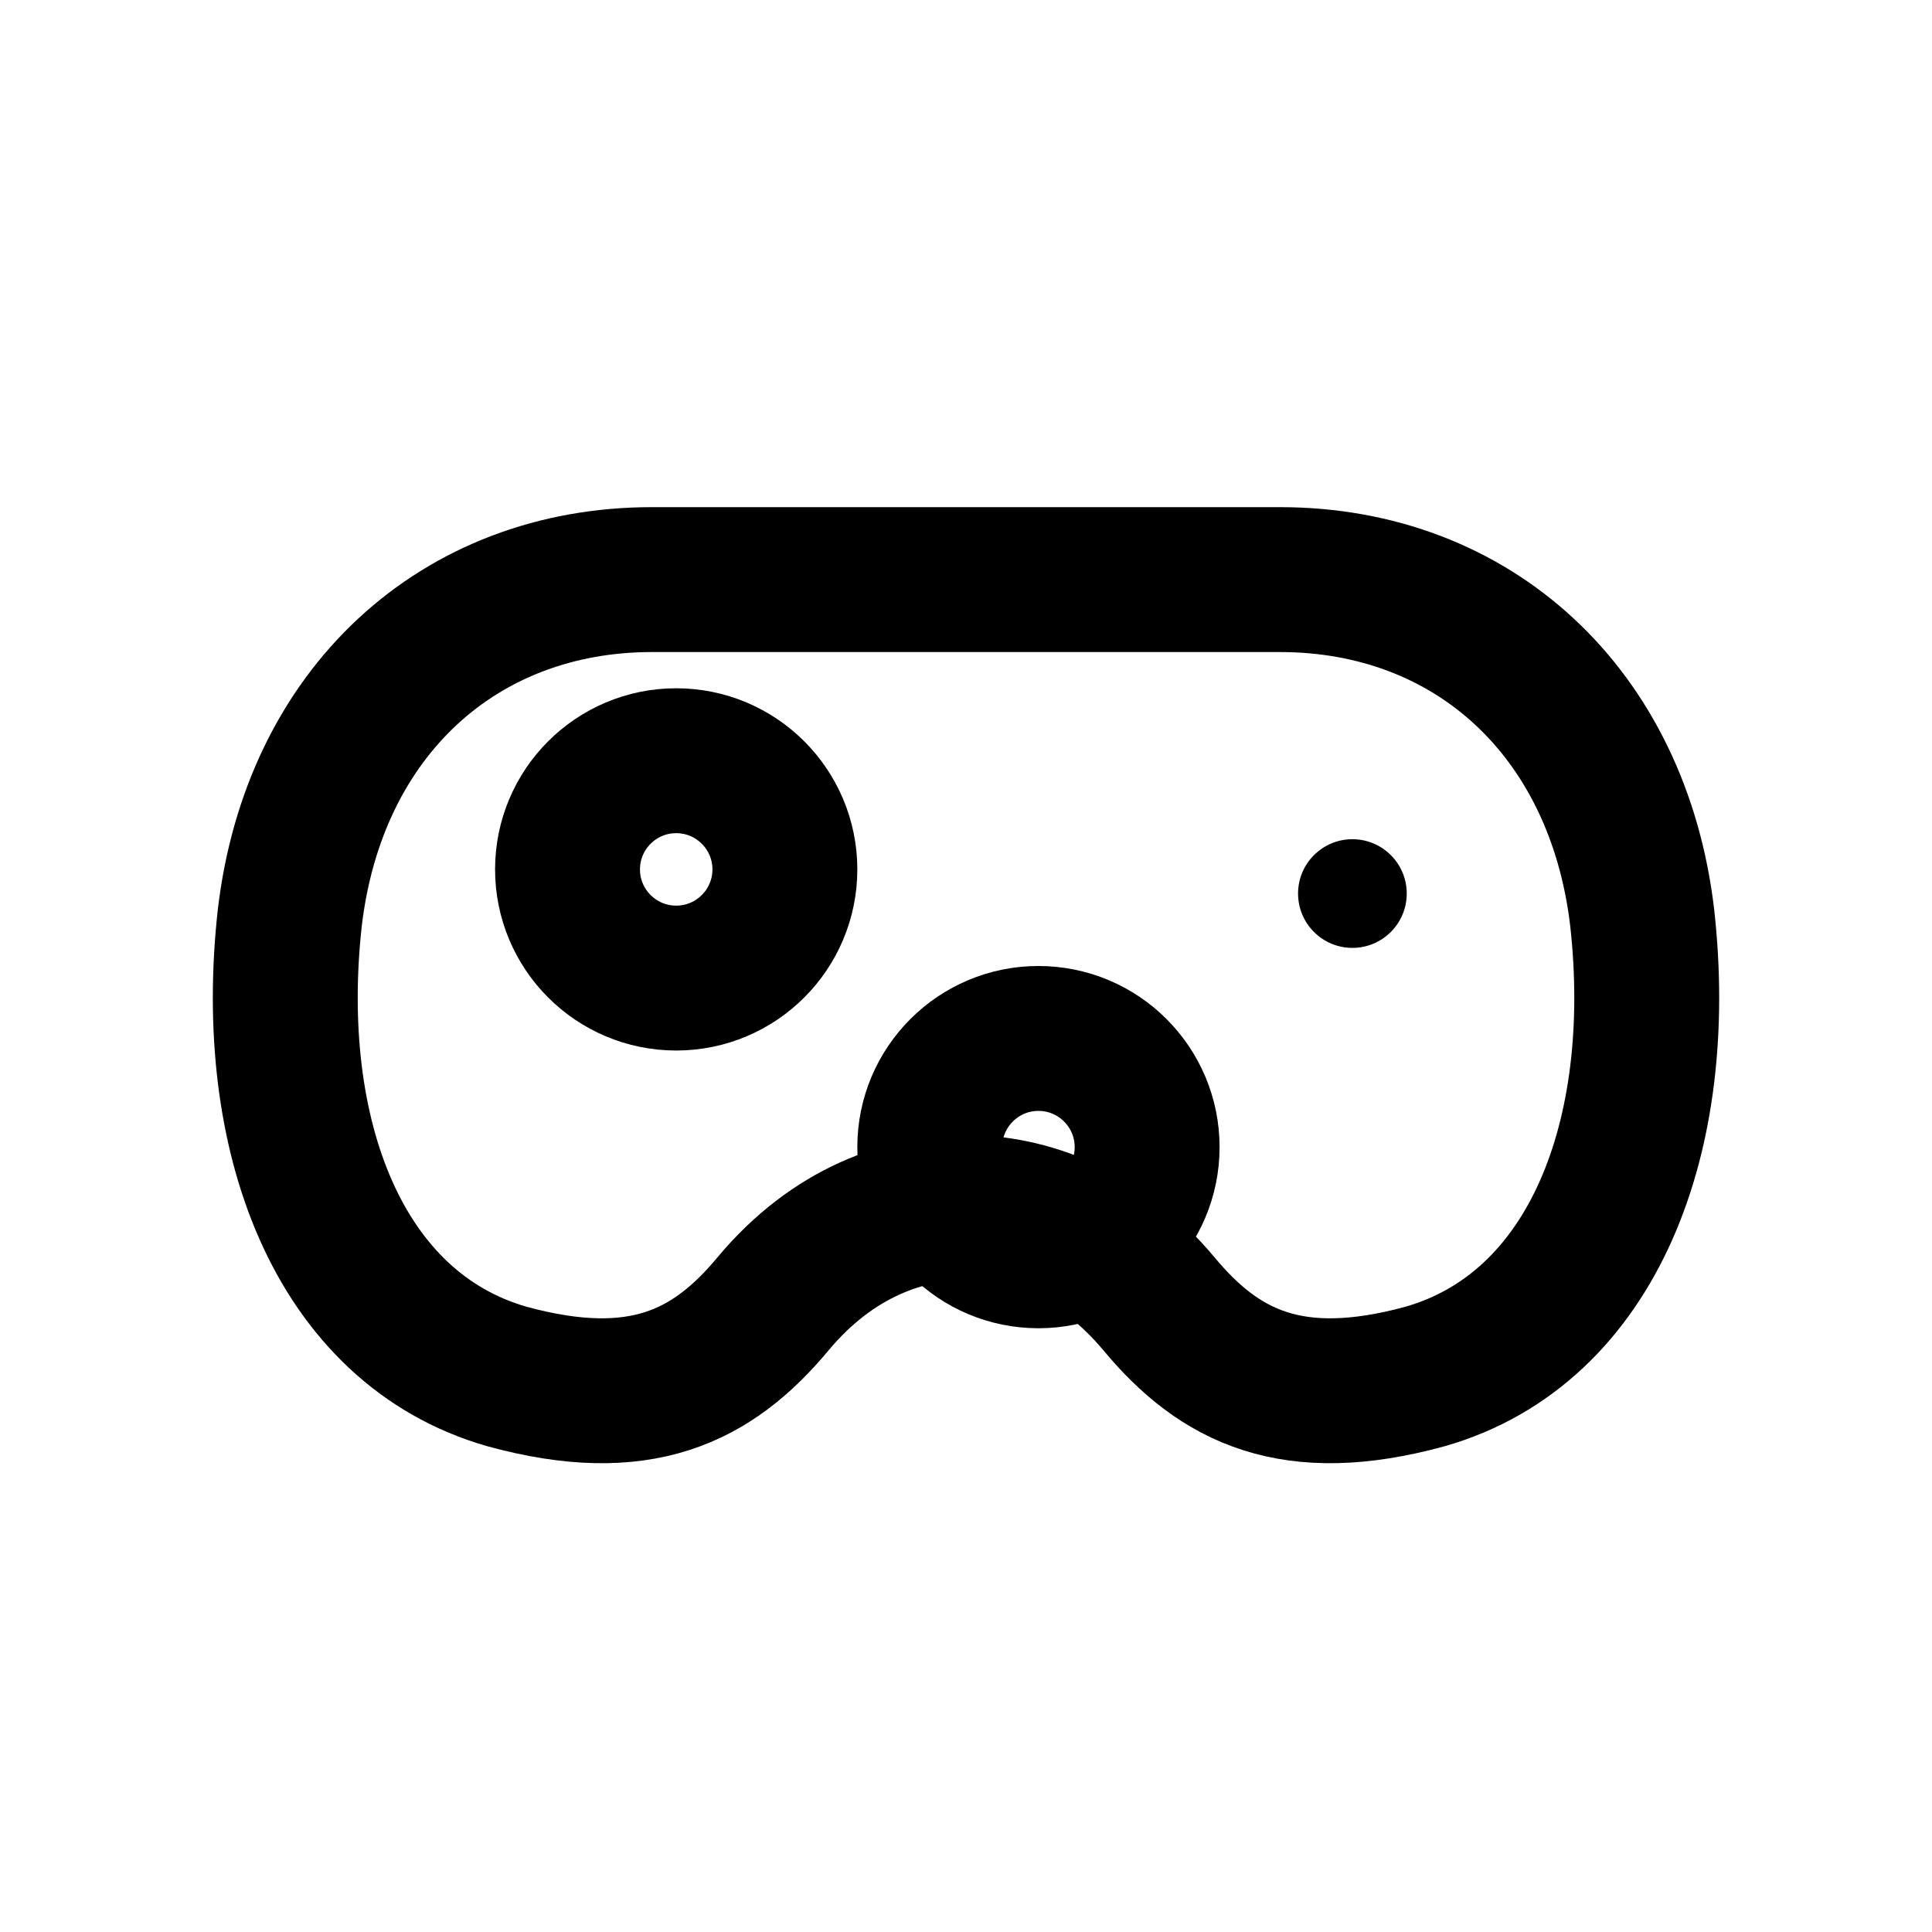
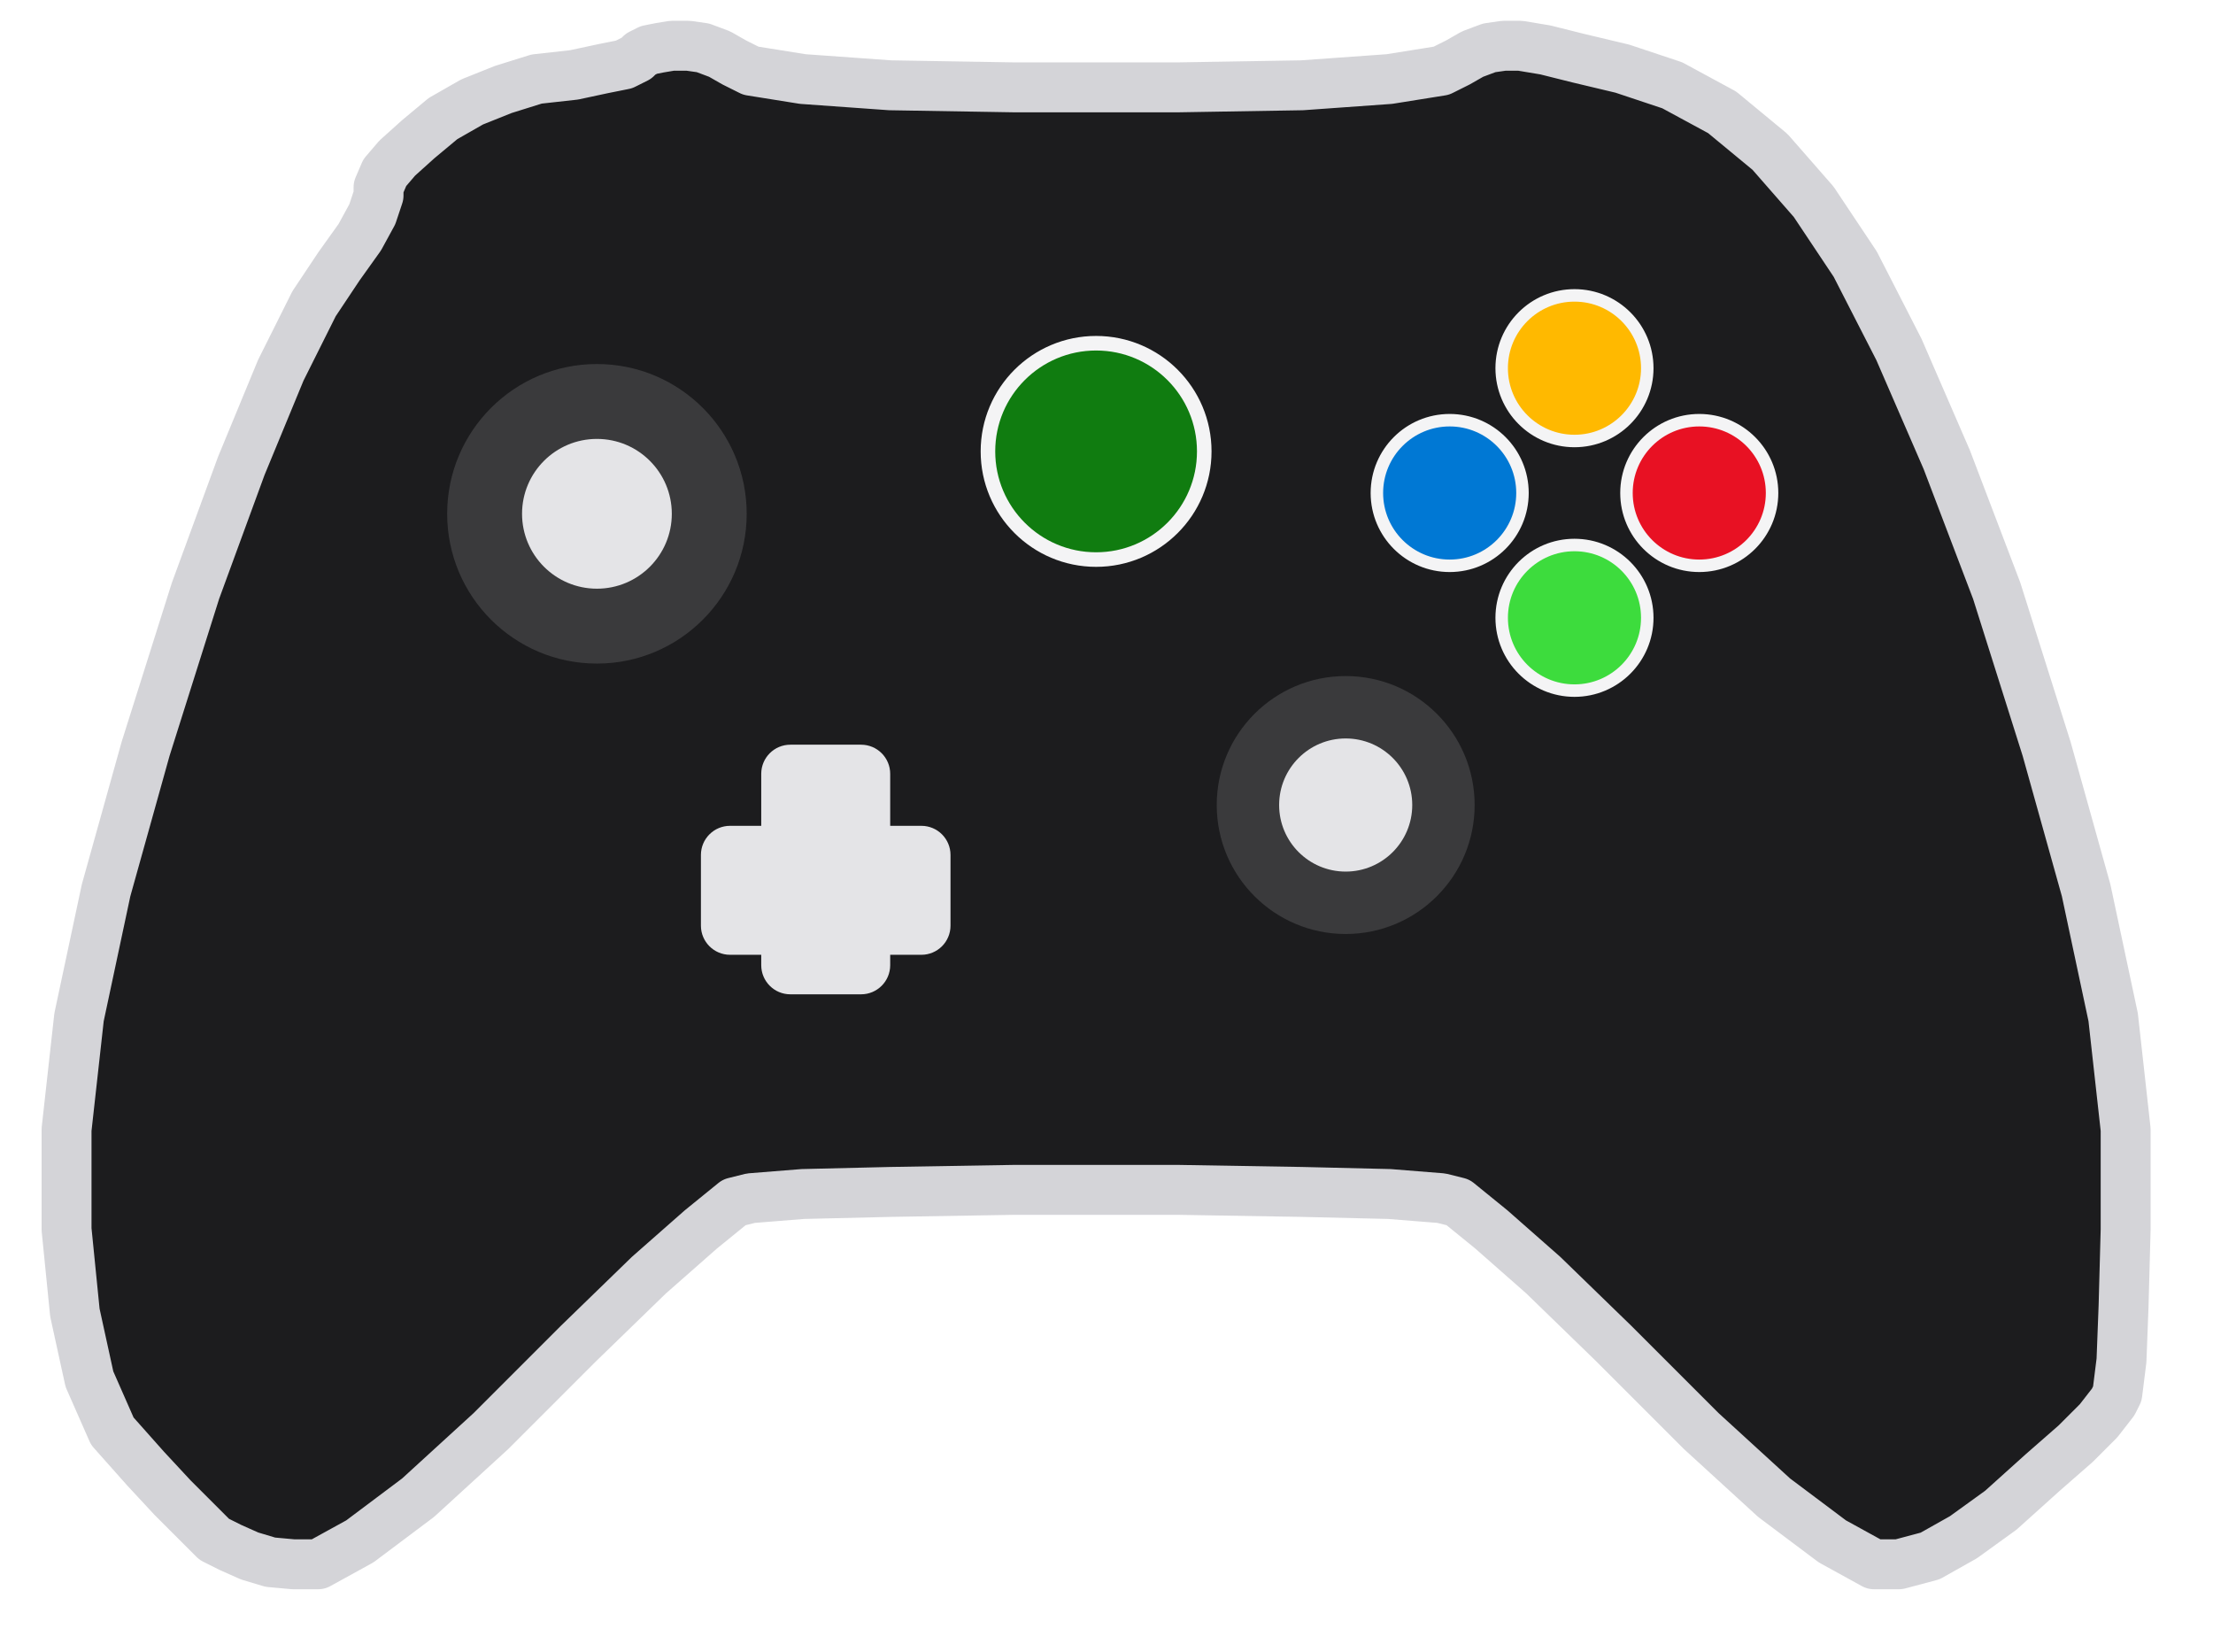
- <svg xmlns="http://www.w3.org/2000/svg" viewBox="0 0 16 16" fill="none" stroke="currentColor" stroke-width="1.2" stroke-linecap="round" stroke-linejoin="round">
-   <path d="M2.4 7.6c.2-1.7 1.4-2.8 3-2.8h5.2c1.6 0 2.8 1.1 3 2.8.2 1.8-.4 3.4-1.8 3.8-1.1.3-1.7 0-2.2-.6-.5-.6-1.1-.8-1.6-.8s-1.1.2-1.6.8c-.5.6-1.1.9-2.2.6-1.4-.4-2-2-1.8-3.8z" />
-   <circle cx="5.6" cy="7.2" r="0.9" />
-   <circle cx="8.6" cy="9.5" r="0.9" />
-   <circle cx="11.2" cy="7.4" r="0.45" fill="currentColor" stroke="none" />
+ <svg xmlns="http://www.w3.org/2000/svg" viewBox="-3.2 -3.2 106.4 79.4">
+   <path fill="#1C1C1E" stroke="#D4D4D8" stroke-width="2.4" stroke-linejoin="round" d="M 29.1 -1.0 L 29.9 -1.0 L 30.6 -0.9 L 31.4 -0.6 L 32.1 -0.2 L 32.9 0.2 L 35.4 0.6 L 39.6 0.9 L 45.6 1.0 L 53.4 1.0 L 59.4 0.9 L 63.6 0.6 L 66.1 0.2 L 66.9 -0.2 L 67.6 -0.6 L 68.4 -0.9 L 69.1 -1.0 L 69.9 -1.0 L 71.1 -0.8 L 72.7 -0.4 L 74.8 0.1 L 77.2 0.9 L 79.6 2.2 L 81.9 4.1 L 84.0 6.5 L 86.0 9.5 L 88.1 13.6 L 90.4 18.9 L 92.8 25.2 L 95.2 32.8 L 97.1 39.6 L 98.4 45.7 L 99.0 51.1 L 99.0 55.9 L 98.9 59.6 L 98.8 62.2 L 98.6 63.8 L 98.4 64.2 L 97.7 65.1 L 96.6 66.2 L 95.0 67.6 L 93.0 69.4 L 91.2 70.7 L 89.6 71.6 L 88.1 72.0 L 86.9 72.0 L 84.9 70.9 L 82.1 68.8 L 78.6 65.6 L 74.4 61.4 L 71.0 58.1 L 68.5 55.9 L 66.9 54.6 L 66.1 54.4 L 63.6 54.2 L 59.4 54.1 L 53.4 54.0 L 45.6 54.0 L 39.6 54.1 L 35.4 54.2 L 32.9 54.4 L 32.1 54.6 L 30.5 55.9 L 28.0 58.1 L 24.6 61.4 L 20.4 65.6 L 16.9 68.8 L 14.1 70.9 L 12.1 72.0 L 10.9 72.0 L 9.8 71.9 L 8.8 71.6 L 7.9 71.2 L 7.1 70.8 L 6.2 69.9 L 5.1 68.8 L 3.8 67.4 L 2.2 65.6 L 1.1 63.1 L 0.4 59.9 L 0.0 55.9 L 0.0 51.1 L 0.6 45.7 L 1.9 39.6 L 3.8 32.8 L 6.2 25.2 L 8.4 19.2 L 10.3 14.6 L 11.9 11.4 L 13.1 9.6 L 14.1 8.2 L 14.7 7.1 L 15.0 6.2 L 15.0 5.8 L 15.3 5.1 L 15.9 4.4 L 16.9 3.5 L 18.1 2.5 L 19.5 1.7 L 21.0 1.1 L 22.6 0.6 L 24.4 0.4 L 25.8 0.1 L 26.8 -0.1 L 27.4 -0.4 L 27.6 -0.6 L 28.0 -0.8 L 28.5 -0.9 Z" />
+   <circle cx="25.5" cy="21.5" r="7.2" fill="#3A3A3C" />
+   <circle cx="25.5" cy="21.5" r="3.6" fill="#E4E4E7" />
+   <rect x="33.4" y="32.6" width="6.2" height="12.0" rx="1.4" fill="#E4E4E7" />
+   <rect x="30.5" y="36.5" width="12.0" height="6.2" rx="1.4" fill="#E4E4E7" />
+   <circle cx="61.5" cy="35.5" r="6.2" fill="#3A3A3C" />
+   <circle cx="61.5" cy="35.5" r="3.2" fill="#E4E4E7" />
+   <circle cx="49.5" cy="18.5" r="5.2" fill="#107C10" stroke="#F4F4F5" stroke-width="0.7" />
+   <circle cx="72.5" cy="14.5" r="3.5" fill="#FFB900" stroke="#F4F4F5" stroke-width="0.6" />
+   <circle cx="66.5" cy="20.5" r="3.5" fill="#0078D4" stroke="#F4F4F5" stroke-width="0.6" />
+   <circle cx="78.5" cy="20.5" r="3.5" fill="#E81123" stroke="#F4F4F5" stroke-width="0.6" />
+   <circle cx="72.5" cy="26.5" r="3.5" fill="#3DDC3D" stroke="#F4F4F5" stroke-width="0.6" />
</svg>
